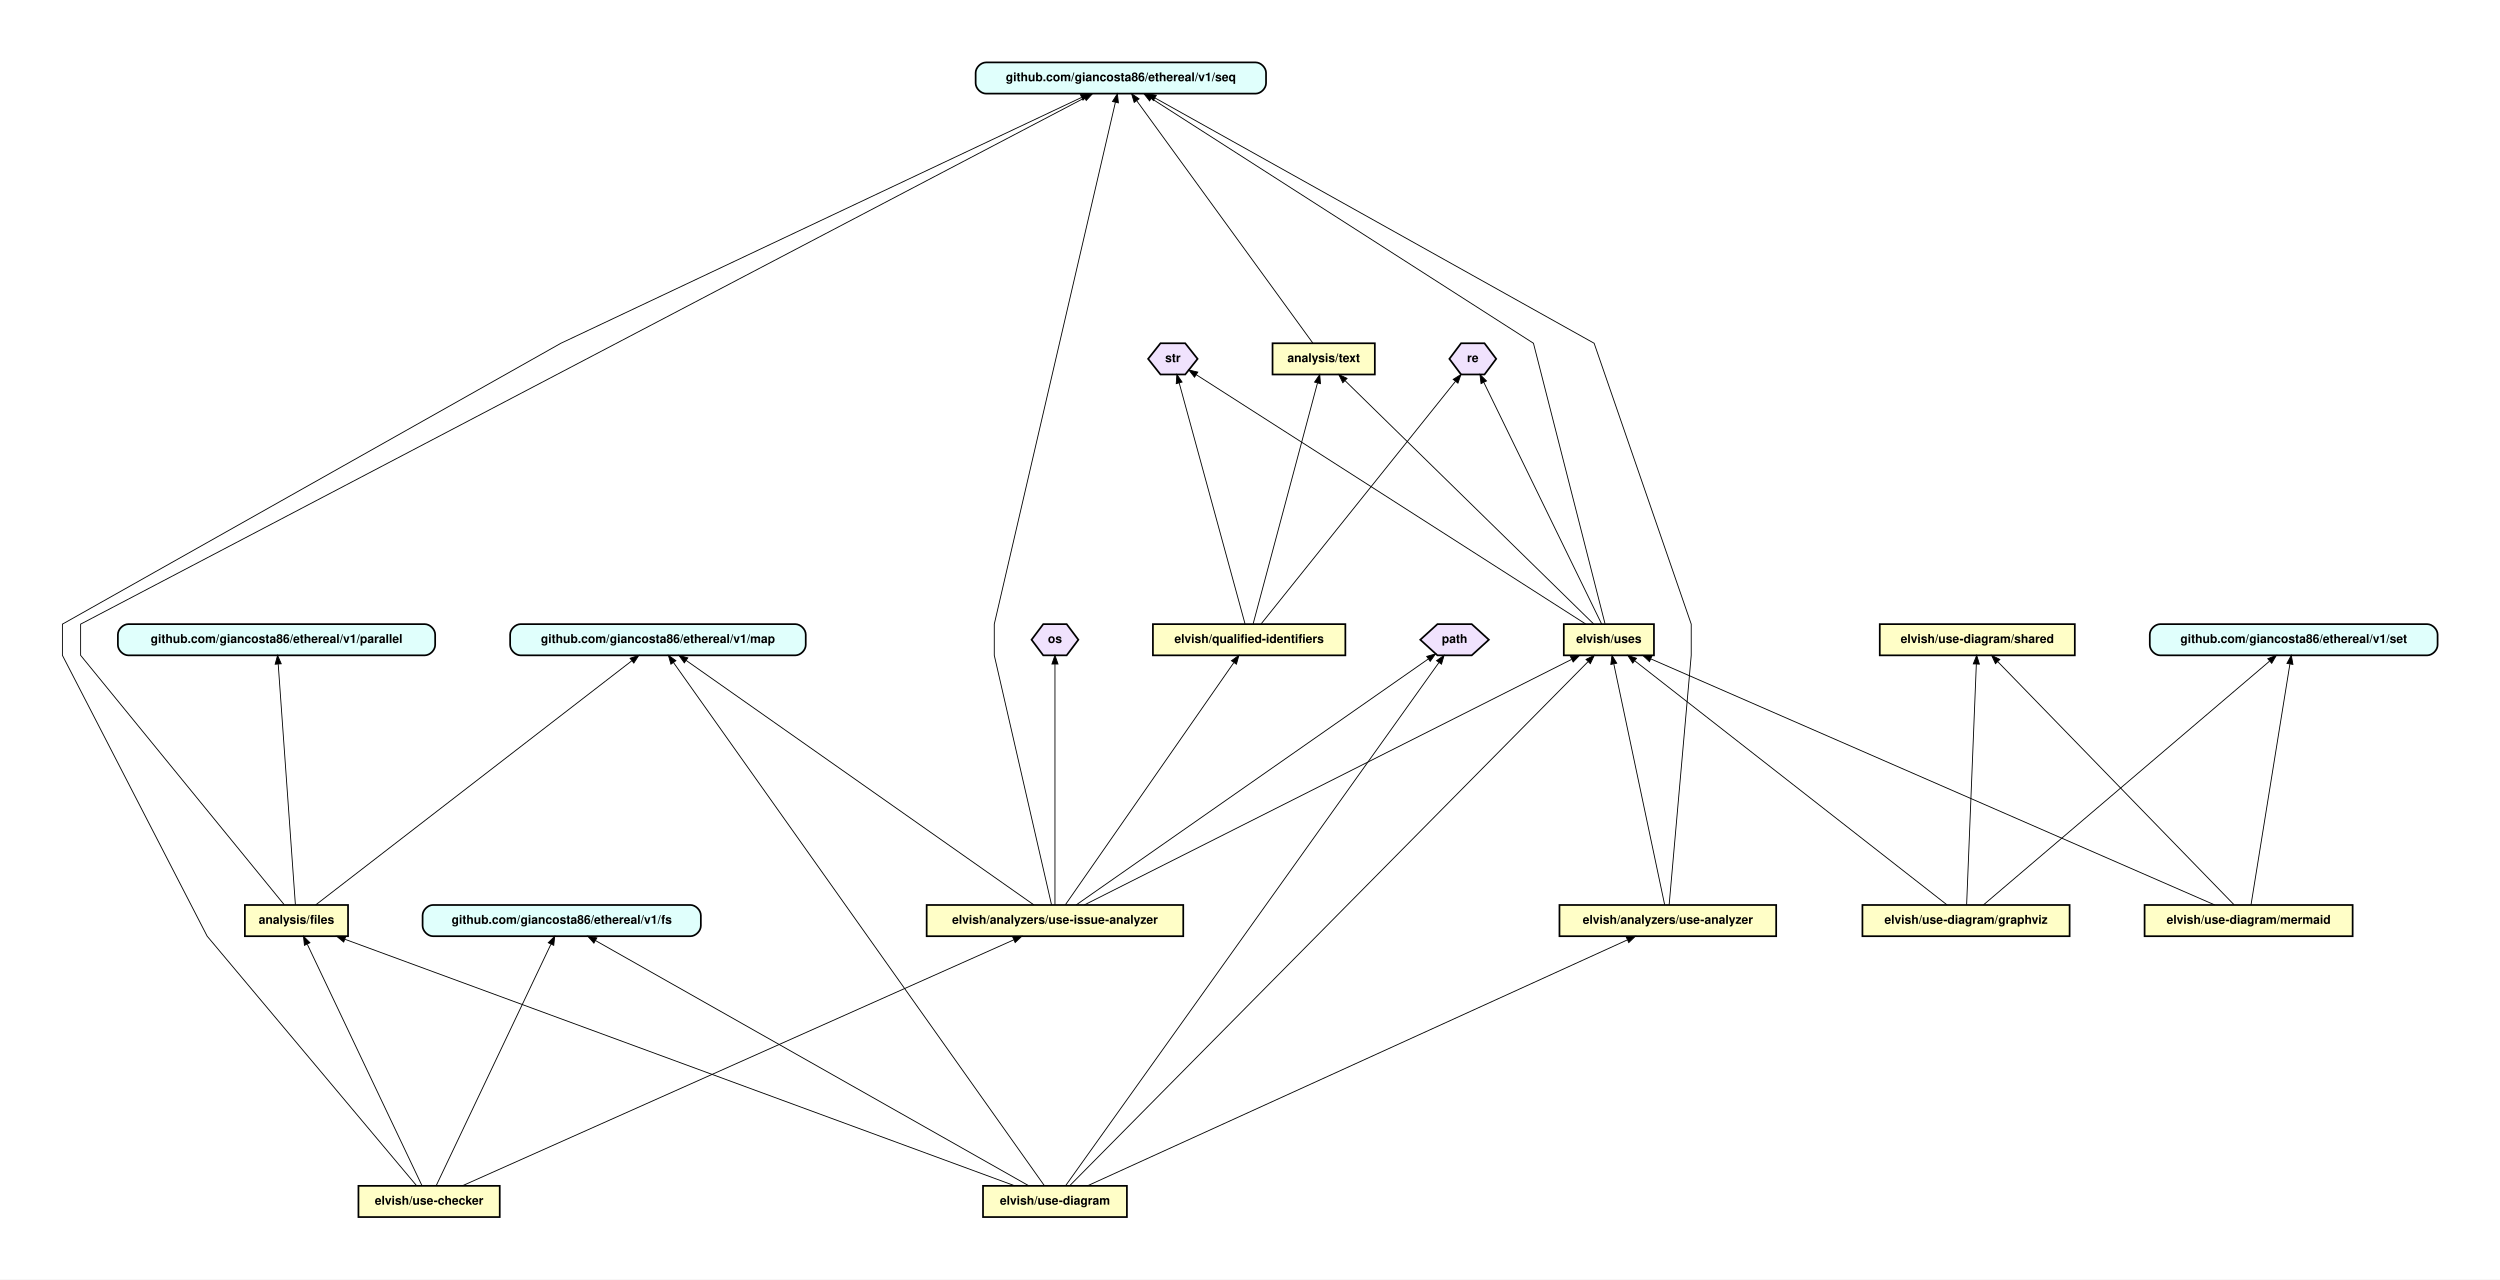
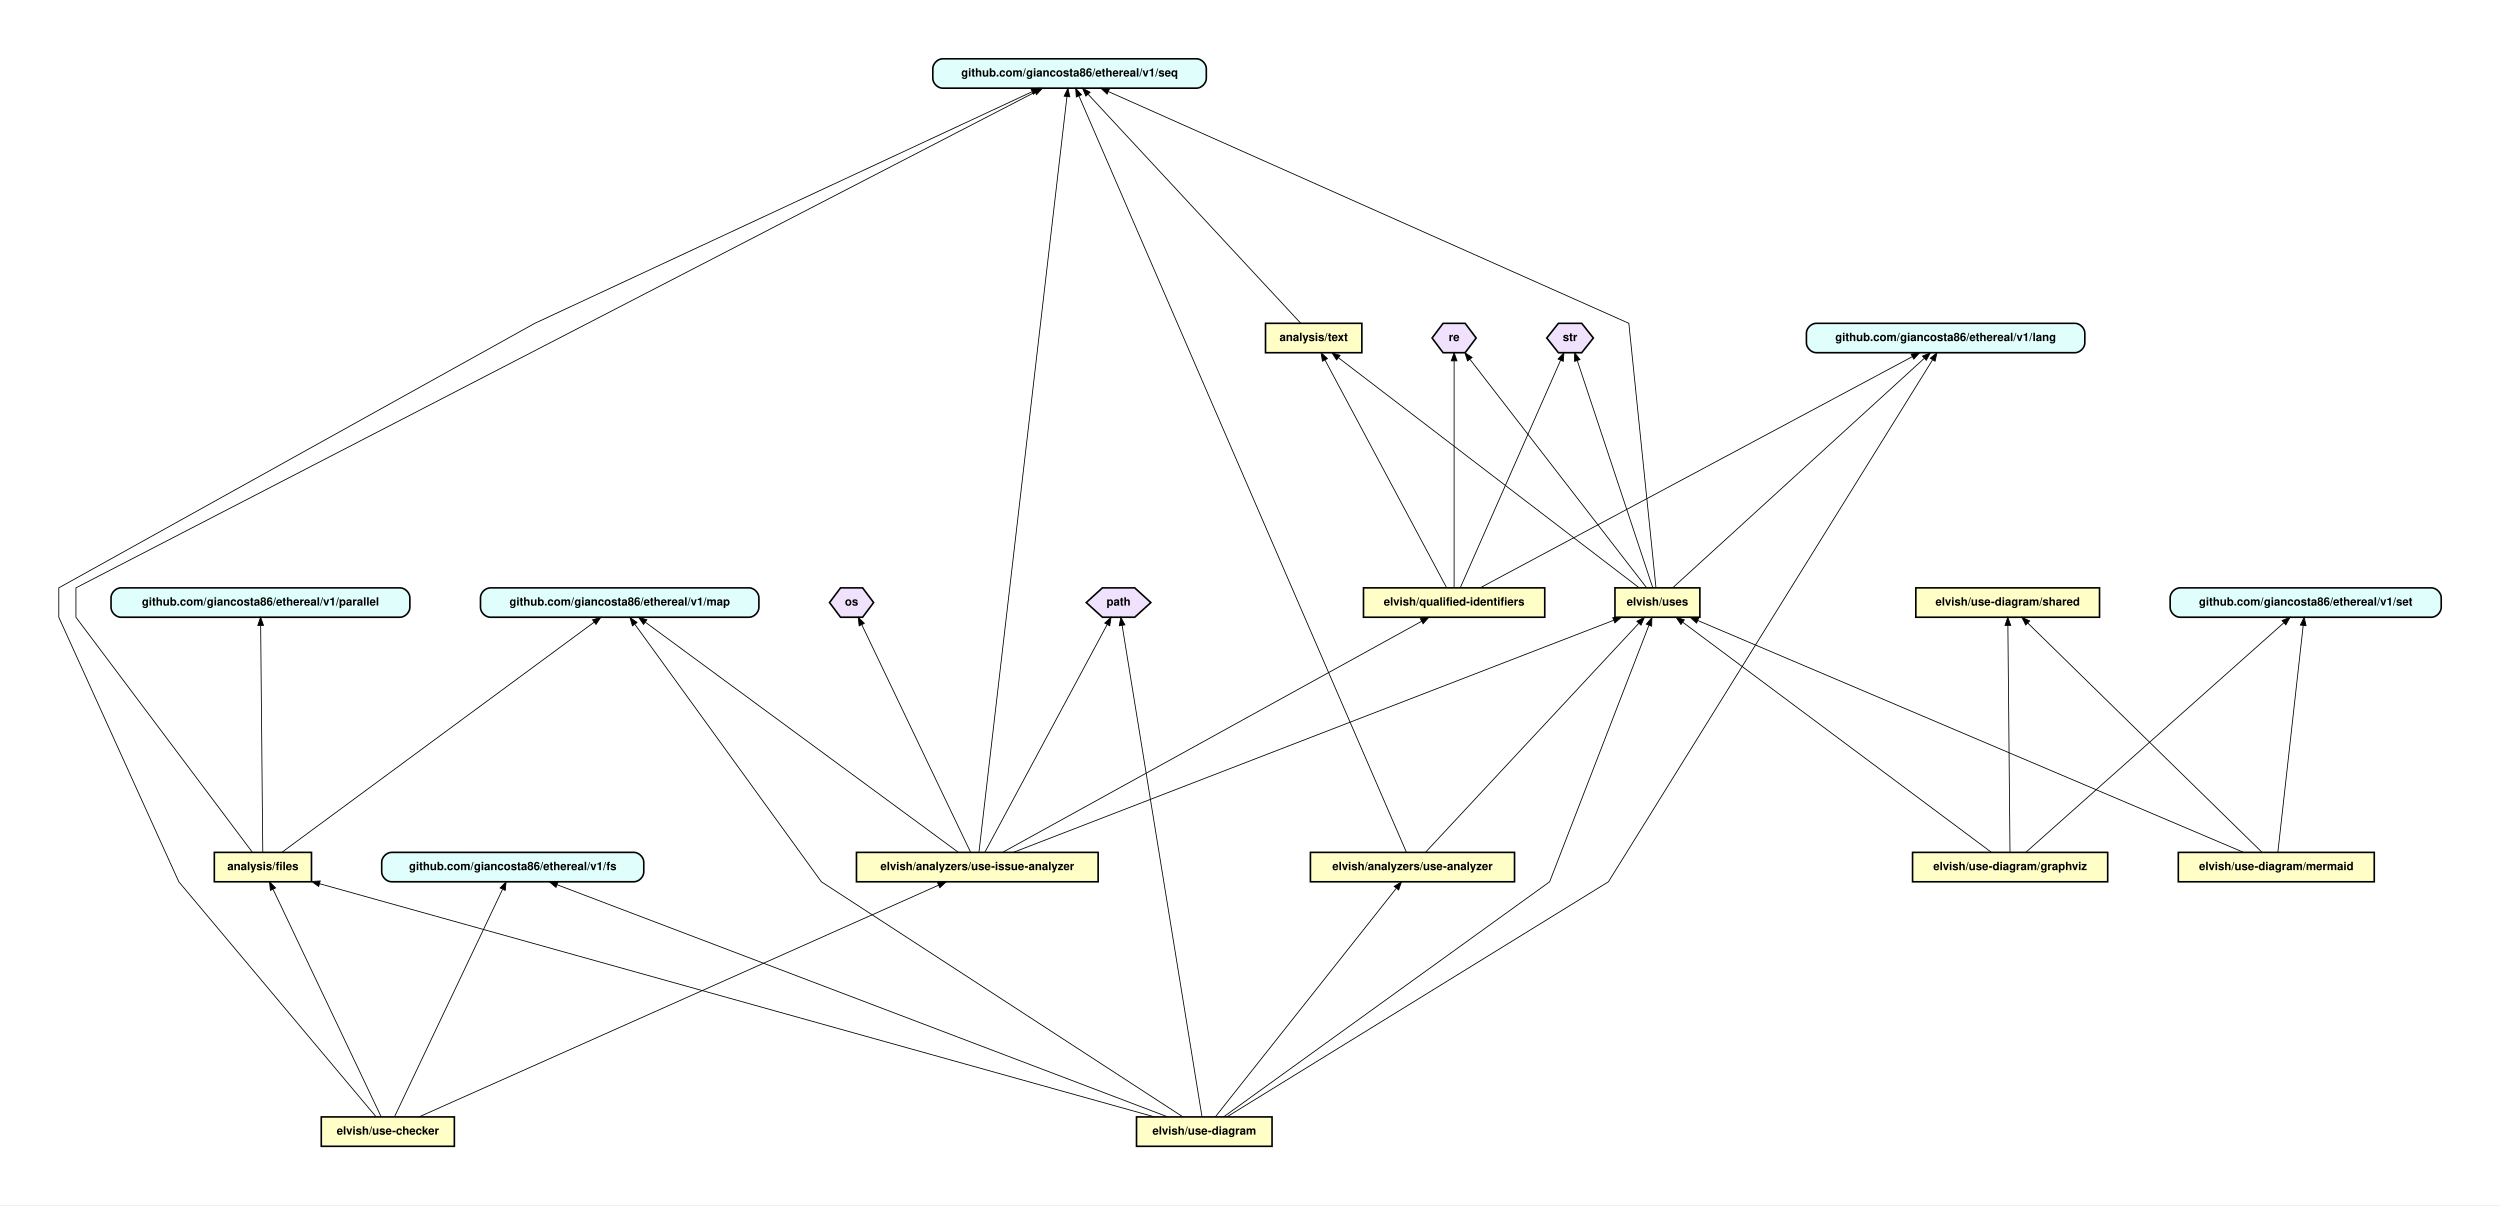
- <svg xmlns="http://www.w3.org/2000/svg" width="2884pt" height="1476pt" viewBox="0.00 0.00 2884.00 1476.00">
+ <svg xmlns="http://www.w3.org/2000/svg" width="3062pt" height="1476pt" viewBox="0.00 0.00 3062.00 1476.00">
  <g id="graph0" class="graph" transform="scale(1 1) rotate(0) translate(72 1404)">
-     <polygon fill="white" stroke="transparent" points="-72,72 -72,-1404 2812,-1404 2812,72 -72,72" />
+     <polygon fill="white" stroke="transparent" points="-72,72 -72,-1404 2990,-1404 2990,72 -72,72" />
    <g id="node1" class="node">
+       <path fill="#e0fffc" stroke="black" stroke-width="2" d="M845.5,-684C845.5,-684 528.5,-684 528.5,-684 522.5,-684 516.5,-678 516.5,-672 516.5,-672 516.5,-660 516.5,-660 516.5,-654 522.5,-648 528.5,-648 528.5,-648 845.5,-648 845.5,-648 851.5,-648 857.5,-654 857.5,-660 857.5,-660 857.5,-672 857.5,-672 857.5,-678 851.5,-684 845.5,-684" />
+       <text text-anchor="middle" x="687" y="-662.3" font-family="Helvetica,sans-Serif" font-weight="bold" font-size="14.00">github.com/giancosta86/ethereal/v1/map</text>
+     </g>
+     <g id="node2" class="node">
+       <path fill="#e0fffc" stroke="black" stroke-width="2" d="M1393.5,-1332C1393.5,-1332 1082.5,-1332 1082.5,-1332 1076.5,-1332 1070.5,-1326 1070.5,-1320 1070.5,-1320 1070.5,-1308 1070.5,-1308 1070.5,-1302 1076.5,-1296 1082.5,-1296 1082.5,-1296 1393.5,-1296 1393.5,-1296 1399.5,-1296 1405.5,-1302 1405.5,-1308 1405.5,-1308 1405.5,-1320 1405.5,-1320 1405.5,-1326 1399.5,-1332 1393.5,-1332" />
+       <text text-anchor="middle" x="1238" y="-1310.3" font-family="Helvetica,sans-Serif" font-weight="bold" font-size="14.00">github.com/giancosta86/ethereal/v1/seq</text>
+     </g>
+     <g id="node3" class="node">
+       <path fill="#e0fffc" stroke="black" stroke-width="2" d="M2906,-684C2906,-684 2598,-684 2598,-684 2592,-684 2586,-678 2586,-672 2586,-672 2586,-660 2586,-660 2586,-654 2592,-648 2598,-648 2598,-648 2906,-648 2906,-648 2912,-648 2918,-654 2918,-660 2918,-660 2918,-672 2918,-672 2918,-678 2912,-684 2906,-684" />
+       <text text-anchor="middle" x="2752" y="-662.3" font-family="Helvetica,sans-Serif" font-weight="bold" font-size="14.00">github.com/giancosta86/ethereal/v1/set</text>
+     </g>
+     <g id="node4" class="node">
+       <path fill="#e0fffc" stroke="black" stroke-width="2" d="M2469.5,-1008C2469.5,-1008 2152.5,-1008 2152.5,-1008 2146.5,-1008 2140.5,-1002 2140.5,-996 2140.5,-996 2140.5,-984 2140.5,-984 2140.5,-978 2146.5,-972 2152.5,-972 2152.5,-972 2469.5,-972 2469.5,-972 2475.5,-972 2481.5,-978 2481.5,-984 2481.5,-984 2481.5,-996 2481.5,-996 2481.5,-1002 2475.5,-1008 2469.5,-1008" />
+       <text text-anchor="middle" x="2311" y="-986.3" font-family="Helvetica,sans-Serif" font-weight="bold" font-size="14.00">github.com/giancosta86/ethereal/v1/lang</text>
+     </g>
+     <g id="node5" class="node">
      <path fill="#e0fffc" stroke="black" stroke-width="2" d="M418,-684C418,-684 76,-684 76,-684 70,-684 64,-678 64,-672 64,-672 64,-660 64,-660 64,-654 70,-648 76,-648 76,-648 418,-648 418,-648 424,-648 430,-654 430,-660 430,-660 430,-672 430,-672 430,-678 424,-684 418,-684" />
      <text text-anchor="middle" x="247" y="-662.3" font-family="Helvetica,sans-Serif" font-weight="bold" font-size="14.00">github.com/giancosta86/ethereal/v1/parallel</text>
    </g>
-     <g id="node2" class="node">
-       <path fill="#e0fffc" stroke="black" stroke-width="2" d="M724.5,-360C724.5,-360 427.5,-360 427.5,-360 421.5,-360 415.5,-354 415.5,-348 415.5,-348 415.5,-336 415.5,-336 415.5,-330 421.5,-324 427.5,-324 427.5,-324 724.5,-324 724.5,-324 730.5,-324 736.5,-330 736.5,-336 736.5,-336 736.5,-348 736.5,-348 736.5,-354 730.5,-360 724.5,-360" />
-       <text text-anchor="middle" x="576" y="-338.3" font-family="Helvetica,sans-Serif" font-weight="bold" font-size="14.00">github.com/giancosta86/ethereal/v1/fs</text>
-     </g>
-     <g id="node3" class="node">
-       <polygon fill="#f0e2fd" stroke="black" stroke-width="2" points="1654,-990 1640.5,-1008 1613.5,-1008 1600,-990 1613.5,-972 1640.5,-972 1654,-990" />
-       <text text-anchor="middle" x="1627" y="-986.3" font-family="Helvetica,sans-Serif" font-weight="bold" font-size="14.00">re</text>
-     </g>
-     <g id="node4" class="node">
-       <polygon fill="#f0e2fd" stroke="black" stroke-width="2" points="1172,-666 1158.5,-684 1131.5,-684 1118,-666 1131.5,-648 1158.5,-648 1172,-666" />
-       <text text-anchor="middle" x="1145" y="-662.3" font-family="Helvetica,sans-Serif" font-weight="bold" font-size="14.00">os</text>
-     </g>
-     <g id="node5" class="node">
-       <polygon fill="#f0e2fd" stroke="black" stroke-width="2" points="1645.55,-666 1625.78,-684 1586.22,-684 1566.45,-666 1586.22,-648 1625.78,-648 1645.55,-666" />
-       <text text-anchor="middle" x="1606" y="-662.3" font-family="Helvetica,sans-Serif" font-weight="bold" font-size="14.00">path</text>
-     </g>
    <g id="node6" class="node">
-       <polygon fill="#f0e2fd" stroke="black" stroke-width="2" points="1309.54,-990 1295.27,-1008 1266.73,-1008 1252.46,-990 1266.73,-972 1295.27,-972 1309.54,-990" />
-       <text text-anchor="middle" x="1281" y="-986.3" font-family="Helvetica,sans-Serif" font-weight="bold" font-size="14.00">str</text>
+       <path fill="#e0fffc" stroke="black" stroke-width="2" d="M704.5,-360C704.5,-360 407.5,-360 407.5,-360 401.5,-360 395.5,-354 395.5,-348 395.5,-348 395.5,-336 395.5,-336 395.5,-330 401.5,-324 407.5,-324 407.5,-324 704.5,-324 704.5,-324 710.5,-324 716.5,-330 716.5,-336 716.5,-336 716.5,-348 716.5,-348 716.5,-354 710.5,-360 704.5,-360" />
+       <text text-anchor="middle" x="556" y="-338.3" font-family="Helvetica,sans-Serif" font-weight="bold" font-size="14.00">github.com/giancosta86/ethereal/v1/fs</text>
    </g>
    <g id="node7" class="node">
-       <path fill="#e0fffc" stroke="black" stroke-width="2" d="M845.5,-684C845.5,-684 528.5,-684 528.5,-684 522.5,-684 516.5,-678 516.5,-672 516.5,-672 516.5,-660 516.5,-660 516.5,-654 522.5,-648 528.5,-648 528.5,-648 845.5,-648 845.5,-648 851.5,-648 857.5,-654 857.5,-660 857.5,-660 857.5,-672 857.5,-672 857.5,-678 851.5,-684 845.5,-684" />
-       <text text-anchor="middle" x="687" y="-662.3" font-family="Helvetica,sans-Serif" font-weight="bold" font-size="14.00">github.com/giancosta86/ethereal/v1/map</text>
+       <polygon fill="#f0e2fd" stroke="black" stroke-width="2" points="1736,-990 1722.5,-1008 1695.5,-1008 1682,-990 1695.5,-972 1722.5,-972 1736,-990" />
+       <text text-anchor="middle" x="1709" y="-986.3" font-family="Helvetica,sans-Serif" font-weight="bold" font-size="14.00">re</text>
    </g>
    <g id="node8" class="node">
-       <path fill="#e0fffc" stroke="black" stroke-width="2" d="M1376.5,-1332C1376.5,-1332 1065.5,-1332 1065.5,-1332 1059.5,-1332 1053.5,-1326 1053.5,-1320 1053.5,-1320 1053.5,-1308 1053.5,-1308 1053.5,-1302 1059.5,-1296 1065.5,-1296 1065.5,-1296 1376.5,-1296 1376.5,-1296 1382.5,-1296 1388.5,-1302 1388.5,-1308 1388.5,-1308 1388.5,-1320 1388.5,-1320 1388.5,-1326 1382.5,-1332 1376.5,-1332" />
-       <text text-anchor="middle" x="1221" y="-1310.3" font-family="Helvetica,sans-Serif" font-weight="bold" font-size="14.00">github.com/giancosta86/ethereal/v1/seq</text>
+       <polygon fill="#f0e2fd" stroke="black" stroke-width="2" points="998,-666 984.5,-684 957.5,-684 944,-666 957.5,-648 984.5,-648 998,-666" />
+       <text text-anchor="middle" x="971" y="-662.3" font-family="Helvetica,sans-Serif" font-weight="bold" font-size="14.00">os</text>
    </g>
    <g id="node9" class="node">
-       <path fill="#e0fffc" stroke="black" stroke-width="2" d="M2728,-684C2728,-684 2420,-684 2420,-684 2414,-684 2408,-678 2408,-672 2408,-672 2408,-660 2408,-660 2408,-654 2414,-648 2420,-648 2420,-648 2728,-648 2728,-648 2734,-648 2740,-654 2740,-660 2740,-660 2740,-672 2740,-672 2740,-678 2734,-684 2728,-684" />
-       <text text-anchor="middle" x="2574" y="-662.3" font-family="Helvetica,sans-Serif" font-weight="bold" font-size="14.00">github.com/giancosta86/ethereal/v1/set</text>
+       <polygon fill="#f0e2fd" stroke="black" stroke-width="2" points="1337.55,-666 1317.78,-684 1278.22,-684 1258.45,-666 1278.22,-648 1317.78,-648 1337.55,-666" />
+       <text text-anchor="middle" x="1298" y="-662.3" font-family="Helvetica,sans-Serif" font-weight="bold" font-size="14.00">path</text>
    </g>
    <g id="node10" class="node">
-       <polygon fill="#fffec7" stroke="black" stroke-width="2" points="329.5,-360 210.5,-360 210.5,-324 329.5,-324 329.5,-360" />
-       <text text-anchor="middle" x="270" y="-338.3" font-family="Helvetica,sans-Serif" font-weight="bold" font-size="14.00">analysis/files</text>
+       <polygon fill="#f0e2fd" stroke="black" stroke-width="2" points="1879.54,-990 1865.27,-1008 1836.73,-1008 1822.46,-990 1836.73,-972 1865.27,-972 1879.54,-990" />
+       <text text-anchor="middle" x="1851" y="-986.3" font-family="Helvetica,sans-Serif" font-weight="bold" font-size="14.00">str</text>
+     </g>
+     <g id="node11" class="node">
+       <polygon fill="#fffec7" stroke="black" stroke-width="2" points="2836,-360 2596,-360 2596,-324 2836,-324 2836,-360" />
+       <text text-anchor="middle" x="2716" y="-338.3" font-family="Helvetica,sans-Serif" font-weight="bold" font-size="14.00">elvish/use-diagram/mermaid</text>
+     </g>
+     <g id="edge26" class="edge">
+       <path fill="none" stroke="black" d="M2717.94,-360.31C2723.86,-413.29 2741.77,-573.5 2748.96,-637.83" />
+       <polygon fill="black" stroke="black" points="2745.51,-638.44 2750.1,-647.99 2752.47,-637.67 2745.51,-638.44" />
+     </g>
+     <g id="node12" class="node">
+       <polygon fill="#fffec7" stroke="black" stroke-width="2" points="2010,-684 1906,-684 1906,-648 2010,-648 2010,-684" />
+       <text text-anchor="middle" x="1958" y="-662.3" font-family="Helvetica,sans-Serif" font-weight="bold" font-size="14.00">elvish/uses</text>
+     </g>
+     <g id="edge1" class="edge">
+       <path fill="none" stroke="black" d="M2675.78,-360.08C2547.43,-414.61 2147.79,-584.38 2007.38,-644.02" />
+       <polygon fill="black" stroke="black" points="2005.96,-640.83 1998.12,-647.96 2008.69,-647.27 2005.96,-640.83" />
+     </g>
+     <g id="node14" class="node">
+       <polygon fill="#fffec7" stroke="black" stroke-width="2" points="2499.5,-684 2274.5,-684 2274.5,-648 2499.5,-648 2499.5,-684" />
+       <text text-anchor="middle" x="2387" y="-662.3" font-family="Helvetica,sans-Serif" font-weight="bold" font-size="14.00">elvish/use-diagram/shared</text>
+     </g>
+     <g id="edge24" class="edge">
+       <path fill="none" stroke="black" d="M2698.31,-360.31C2643.29,-414.16 2475.05,-578.82 2411.58,-640.94" />
+       <polygon fill="black" stroke="black" points="2409.08,-638.5 2404.38,-647.99 2413.97,-643.5 2409.08,-638.5" />
+     </g>
+     <g id="edge27" class="edge">
+       <path fill="none" stroke="black" d="M1956.22,-684.38C1949.08,-753.87 1923,-1008 1923,-1008 1923,-1008 1440.95,-1222.64 1285.62,-1291.8" />
+       <polygon fill="black" stroke="black" points="1284.01,-1288.68 1276.3,-1295.95 1286.86,-1295.08 1284.01,-1288.68" />
+     </g>
+     <g id="edge17" class="edge">
+       <path fill="none" stroke="black" d="M1976.98,-684.31C2036.01,-738.16 2216.52,-902.82 2284.62,-964.94" />
+       <polygon fill="black" stroke="black" points="2282.61,-967.84 2292.36,-971.99 2287.33,-962.67 2282.61,-967.84" />
    </g>
    <g id="edge2" class="edge">
-       <path fill="none" stroke="black" d="M268.76,-360.31C264.98,-413.29 253.54,-573.5 248.94,-637.83" />
-       <polygon fill="black" stroke="black" points="245.44,-637.77 248.21,-647.99 252.42,-638.27 245.44,-637.77" />
-     </g>
-     <g id="edge1" class="edge">
-       <path fill="none" stroke="black" d="M292.13,-360.08C361.82,-413.9 576.9,-579.99 656.75,-641.64" />
-       <polygon fill="black" stroke="black" points="654.87,-644.61 664.93,-647.96 659.15,-639.07 654.87,-644.61" />
+       <path fill="none" stroke="black" d="M1944.61,-684.31C1903.22,-737.84 1777.19,-900.82 1728.49,-963.79" />
+       <polygon fill="black" stroke="black" points="1725.5,-961.94 1722.15,-971.99 1731.04,-966.22 1725.5,-961.94" />
+     </g>
+     <g id="edge8" class="edge">
+       <path fill="none" stroke="black" d="M1952.25,-684.31C1934.61,-737.4 1881.19,-898.16 1859.9,-962.23" />
+       <polygon fill="black" stroke="black" points="1856.48,-961.4 1856.65,-971.99 1863.13,-963.61 1856.48,-961.4" />
+     </g>
+     <g id="node15" class="node">
+       <polygon fill="#fffec7" stroke="black" stroke-width="2" points="1596,-1008 1478,-1008 1478,-972 1596,-972 1596,-1008" />
+       <text text-anchor="middle" x="1537" y="-986.3" font-family="Helvetica,sans-Serif" font-weight="bold" font-size="14.00">analysis/text</text>
+     </g>
+     <g id="edge4" class="edge">
+       <path fill="none" stroke="black" d="M1935.66,-684.08C1865.3,-737.9 1648.15,-903.99 1567.54,-965.64" />
+       <polygon fill="black" stroke="black" points="1565.1,-963.1 1559.28,-971.96 1569.35,-968.66 1565.1,-963.1" />
+     </g>
+     <g id="node13" class="node">
+       <polygon fill="#fffec7" stroke="black" stroke-width="2" points="2509.5,-360 2270.5,-360 2270.5,-324 2509.5,-324 2509.5,-360" />
+       <text text-anchor="middle" x="2390" y="-338.3" font-family="Helvetica,sans-Serif" font-weight="bold" font-size="14.00">elvish/use-diagram/graphviz</text>
+     </g>
+     <g id="edge6" class="edge">
+       <path fill="none" stroke="black" d="M2409.21,-360.08C2469.59,-413.79 2655.67,-579.31 2725.32,-641.27" />
+       <polygon fill="black" stroke="black" points="2723.04,-643.93 2732.84,-647.96 2727.69,-638.7 2723.04,-643.93" />
+     </g>
+     <g id="edge16" class="edge">
+       <path fill="none" stroke="black" d="M2367.08,-360.08C2294.8,-413.96 2071.61,-580.32 1989.09,-641.83" />
+       <polygon fill="black" stroke="black" points="1986.79,-639.17 1980.87,-647.96 1990.98,-644.79 1986.79,-639.17" />
    </g>
    <g id="edge3" class="edge">
-       <path fill="none" stroke="black" d="M255.9,-360.27C203.22,-424.79 21,-648 21,-648 21,-648 21,-684 21,-684 21,-684 967.6,-1180.18 1179.33,-1291.16" />
-       <polygon fill="black" stroke="black" points="1177.8,-1294.31 1188.28,-1295.85 1181.05,-1288.11 1177.8,-1294.31" />
-     </g>
-     <g id="node11" class="node">
-       <polygon fill="#fffec7" stroke="black" stroke-width="2" points="504.5,-36 341.5,-36 341.5,0 504.5,0 504.5,-36" />
-       <text text-anchor="middle" x="423" y="-14.3" font-family="Helvetica,sans-Serif" font-weight="bold" font-size="14.00">elvish/use-checker</text>
-     </g>
-     <g id="edge4" class="edge">
-       <path fill="none" stroke="black" d="M431.23,-36.31C456.5,-89.51 533.15,-250.82 563.47,-314.62" />
-       <polygon fill="black" stroke="black" points="560.47,-316.46 567.92,-323.99 566.79,-313.46 560.47,-316.46" />
+       <path fill="none" stroke="black" d="M2389.84,-360.31C2389.35,-413.29 2387.85,-573.5 2387.25,-637.83" />
+       <polygon fill="black" stroke="black" points="2383.75,-637.96 2387.16,-647.99 2390.75,-638.03 2383.75,-637.96" />
+     </g>
+     <g id="edge20" class="edge">
+       <path fill="none" stroke="black" d="M1520.92,-1008.31C1471.02,-1062.05 1318.64,-1226.15 1260.69,-1288.56" />
+       <polygon fill="black" stroke="black" points="1258.03,-1286.28 1253.79,-1295.99 1263.16,-1291.05 1258.03,-1286.28" />
+     </g>
+     <g id="node16" class="node">
+       <polygon fill="#fffec7" stroke="black" stroke-width="2" points="1273,-360 977,-360 977,-324 1273,-324 1273,-360" />
+       <text text-anchor="middle" x="1125" y="-338.3" font-family="Helvetica,sans-Serif" font-weight="bold" font-size="14.00">elvish/analyzers/use-issue-analyzer</text>
+     </g>
+     <g id="edge13" class="edge">
+       <path fill="none" stroke="black" d="M1101.76,-360.08C1028.41,-414.01 801.73,-580.66 718.26,-642.02" />
+       <polygon fill="black" stroke="black" points="716.17,-639.21 710.18,-647.96 720.31,-644.85 716.17,-639.21" />
+     </g>
+     <g id="edge22" class="edge">
+       <path fill="none" stroke="black" d="M1127.01,-360.25C1140.52,-476.18 1218.04,-1141.68 1234.8,-1285.57" />
+       <polygon fill="black" stroke="black" points="1231.36,-1286.21 1235.99,-1295.74 1238.31,-1285.4 1231.36,-1286.21" />
+     </g>
+     <g id="edge14" class="edge">
+       <path fill="none" stroke="black" d="M1116.72,-360.31C1091.28,-413.51 1014.13,-574.82 983.62,-638.62" />
+       <polygon fill="black" stroke="black" points="980.29,-637.46 979.13,-647.99 986.61,-640.48 980.29,-637.46" />
+     </g>
+     <g id="edge21" class="edge">
+       <path fill="none" stroke="black" d="M1134.3,-360.31C1162.94,-413.62 1249.91,-575.49 1284.04,-639.01" />
+       <polygon fill="black" stroke="black" points="1281.05,-640.84 1288.86,-647.99 1287.21,-637.53 1281.05,-640.84" />
    </g>
    <g id="edge5" class="edge">
-       <path fill="none" stroke="black" d="M408.5,-36.27C354.35,-100.79 167,-324 167,-324 167,-324 0,-648 0,-648 0,-648 0,-684 0,-684 0,-684 575,-1008 575,-1008 575,-1008 1028.7,-1222.21 1175.66,-1291.59" />
-       <polygon fill="black" stroke="black" points="1174.35,-1294.84 1184.88,-1295.95 1177.34,-1288.51 1174.35,-1294.84" />
-     </g>
-     <g id="edge6" class="edge">
-       <path fill="none" stroke="black" d="M414.77,-36.31C389.5,-89.51 312.85,-250.82 282.53,-314.62" />
-       <polygon fill="black" stroke="black" points="279.21,-313.46 278.08,-323.99 285.53,-316.46 279.21,-313.46" />
-     </g>
-     <g id="node12" class="node">
-       <polygon fill="#fffec7" stroke="black" stroke-width="2" points="1293,-360 997,-360 997,-324 1293,-324 1293,-360" />
-       <text text-anchor="middle" x="1145" y="-338.3" font-family="Helvetica,sans-Serif" font-weight="bold" font-size="14.00">elvish/analyzers/use-issue-analyzer</text>
+       <path fill="none" stroke="black" d="M1169.2,-360.08C1310.39,-414.66 1750.31,-584.72 1904.19,-644.2" />
+       <polygon fill="black" stroke="black" points="1903.32,-647.62 1913.91,-647.96 1905.84,-641.09 1903.32,-647.62" />
+     </g>
+     <g id="node20" class="node">
+       <polygon fill="#fffec7" stroke="black" stroke-width="2" points="1820,-684 1598,-684 1598,-648 1820,-648 1820,-684" />
+       <text text-anchor="middle" x="1709" y="-662.3" font-family="Helvetica,sans-Serif" font-weight="bold" font-size="14.00">elvish/qualified-identifiers</text>
+     </g>
+     <g id="edge31" class="edge">
+       <path fill="none" stroke="black" d="M1155.99,-360.08C1254.38,-414.34 1559.7,-582.68 1669.32,-643.12" />
+       <polygon fill="black" stroke="black" points="1667.64,-646.19 1678.09,-647.96 1671.02,-640.06 1667.64,-646.19" />
+     </g>
+     <g id="node17" class="node">
+       <polygon fill="#fffec7" stroke="black" stroke-width="2" points="309.5,-360 190.5,-360 190.5,-324 309.5,-324 309.5,-360" />
+       <text text-anchor="middle" x="250" y="-338.3" font-family="Helvetica,sans-Serif" font-weight="bold" font-size="14.00">analysis/files</text>
+     </g>
+     <g id="edge29" class="edge">
+       <path fill="none" stroke="black" d="M273.19,-360.08C346.37,-414.01 572.54,-580.66 655.81,-642.02" />
+       <polygon fill="black" stroke="black" points="653.74,-644.84 663.87,-647.96 657.9,-639.21 653.74,-644.84" />
    </g>
    <g id="edge7" class="edge">
-       <path fill="none" stroke="black" d="M461.31,-36.08C583.44,-90.56 963.46,-260.04 1097.56,-319.84" />
-       <polygon fill="black" stroke="black" points="1096.23,-323.08 1106.78,-323.96 1099.08,-316.69 1096.23,-323.08" />
-     </g>
-     <g id="edge21" class="edge">
-       <path fill="none" stroke="black" d="M1145,-360.31C1145,-413.29 1145,-573.5 1145,-637.83" />
-       <polygon fill="black" stroke="black" points="1141.5,-637.99 1145,-647.99 1148.5,-637.99 1141.5,-637.99" />
-     </g>
-     <g id="edge22" class="edge">
-       <path fill="none" stroke="black" d="M1169.46,-360.08C1247.47,-414.58 1490.27,-584.17 1575.81,-643.91" />
-       <polygon fill="black" stroke="black" points="1573.85,-646.81 1584.05,-649.67 1577.86,-641.07 1573.85,-646.81" />
+       <path fill="none" stroke="black" d="M237.03,-360.27C188.59,-424.79 21,-648 21,-648 21,-648 21,-684 21,-684 21,-684 981.01,-1180.18 1195.74,-1291.16" />
+       <polygon fill="black" stroke="black" points="1194.33,-1294.37 1204.82,-1295.85 1197.54,-1288.15 1194.33,-1294.37" />
+     </g>
+     <g id="edge11" class="edge">
+       <path fill="none" stroke="black" d="M249.84,-360.31C249.35,-413.29 247.85,-573.5 247.25,-637.83" />
+       <polygon fill="black" stroke="black" points="243.75,-637.96 247.16,-647.99 250.75,-638.03 243.75,-637.96" />
+     </g>
+     <g id="node18" class="node">
+       <polygon fill="#fffec7" stroke="black" stroke-width="2" points="1486,-36 1320,-36 1320,0 1486,0 1486,-36" />
+       <text text-anchor="middle" x="1403" y="-14.3" font-family="Helvetica,sans-Serif" font-weight="bold" font-size="14.00">elvish/use-diagram</text>
+     </g>
+     <g id="edge34" class="edge">
+       <path fill="none" stroke="black" d="M1376.78,-36.05C1278.01,-100.28 934,-324 934,-324 934,-324 763.33,-559.62 705.73,-639.14" />
+       <polygon fill="black" stroke="black" points="702.62,-637.47 699.59,-647.62 708.29,-641.58 702.62,-637.47" />
+     </g>
+     <g id="edge37" class="edge">
+       <path fill="none" stroke="black" d="M1430.67,-36.05C1534.92,-100.28 1898,-324 1898,-324 1898,-324 2218.8,-840.54 2294.93,-963.13" />
+       <polygon fill="black" stroke="black" points="2292.13,-965.24 2300.38,-971.89 2298.07,-961.55 2292.13,-965.24" />
+     </g>
+     <g id="edge25" class="edge">
+       <path fill="none" stroke="black" d="M1358.06,-36.08C1214.35,-90.72 766.29,-261.05 610.24,-320.38" />
+       <polygon fill="black" stroke="black" points="608.94,-317.13 600.83,-323.96 611.42,-323.67 608.94,-317.13" />
+     </g>
+     <g id="edge9" class="edge">
+       <path fill="none" stroke="black" d="M1400.19,-36.28C1385.78,-124.93 1320.14,-528.77 1302.42,-637.8" />
+       <polygon fill="black" stroke="black" points="1298.92,-637.54 1300.77,-647.97 1305.83,-638.66 1298.92,-637.54" />
+     </g>
+     <g id="edge19" class="edge">
+       <path fill="none" stroke="black" d="M1426.65,-36.05C1515.73,-100.28 1826,-324 1826,-324 1826,-324 1916.47,-557.71 1947.61,-638.17" />
+       <polygon fill="black" stroke="black" points="1944.4,-639.56 1951.27,-647.62 1950.93,-637.03 1944.4,-639.56" />
+     </g>
+     <g id="edge35" class="edge">
+       <path fill="none" stroke="black" d="M1341.82,-36.08C1144.86,-91.09 527.92,-263.39 319.55,-321.58" />
+       <polygon fill="black" stroke="black" points="318.33,-318.28 309.64,-324.34 320.21,-325.03 318.33,-318.28" />
+     </g>
+     <g id="node21" class="node">
+       <polygon fill="#fffec7" stroke="black" stroke-width="2" points="1783,-360 1533,-360 1533,-324 1783,-324 1783,-360" />
+       <text text-anchor="middle" x="1658" y="-338.3" font-family="Helvetica,sans-Serif" font-weight="bold" font-size="14.00">elvish/analyzers/use-analyzer</text>
+     </g>
+     <g id="edge33" class="edge">
+       <path fill="none" stroke="black" d="M1416.71,-36.31C1459.1,-89.84 1588.17,-252.82 1638.04,-315.79" />
+       <polygon fill="black" stroke="black" points="1635.58,-318.33 1644.53,-323.99 1641.07,-313.98 1635.58,-318.33" />
+     </g>
+     <g id="node19" class="node">
+       <polygon fill="#fffec7" stroke="black" stroke-width="2" points="484.5,-36 321.5,-36 321.5,0 484.5,0 484.5,-36" />
+       <text text-anchor="middle" x="403" y="-14.3" font-family="Helvetica,sans-Serif" font-weight="bold" font-size="14.00">elvish/use-checker</text>
+     </g>
+     <g id="edge10" class="edge">
+       <path fill="none" stroke="black" d="M388.5,-36.27C334.35,-100.79 147,-324 147,-324 147,-324 0,-648 0,-648 0,-648 0,-684 0,-684 0,-684 583,-1008 583,-1008 583,-1008 1043.02,-1222.21 1192.02,-1291.59" />
+       <polygon fill="black" stroke="black" points="1190.84,-1294.9 1201.38,-1295.95 1193.79,-1288.55 1190.84,-1294.9" />
    </g>
    <g id="edge23" class="edge">
-       <path fill="none" stroke="black" d="M1120.7,-360.08C1043.92,-414.07 806.48,-581 719.43,-642.2" />
-       <polygon fill="black" stroke="black" points="717.41,-639.34 711.24,-647.96 721.44,-645.07 717.41,-639.34" />
-     </g>
-     <g id="edge24" class="edge">
-       <path fill="none" stroke="black" d="M1141.04,-360.27C1126.23,-424.79 1075,-648 1075,-648 1075,-648 1075,-684 1075,-684 1075,-684 1186.77,-1165.53 1214.72,-1285.96" />
-       <polygon fill="black" stroke="black" points="1211.35,-1286.9 1217.02,-1295.85 1218.17,-1285.32 1211.35,-1286.9" />
-     </g>
-     <g id="node15" class="node">
-       <polygon fill="#fffec7" stroke="black" stroke-width="2" points="1836,-684 1732,-684 1732,-648 1836,-648 1836,-684" />
-       <text text-anchor="middle" x="1784" y="-662.3" font-family="Helvetica,sans-Serif" font-weight="bold" font-size="14.00">elvish/uses</text>
-     </g>
-     <g id="edge26" class="edge">
-       <path fill="none" stroke="black" d="M1178.9,-360.08C1286.68,-414.39 1621.31,-583.02 1740.94,-643.3" />
-       <polygon fill="black" stroke="black" points="1739.67,-646.58 1750.18,-647.96 1742.82,-640.33 1739.67,-646.58" />
-     </g>
-     <g id="node16" class="node">
-       <polygon fill="#fffec7" stroke="black" stroke-width="2" points="1480,-684 1258,-684 1258,-648 1480,-648 1480,-684" />
-       <text text-anchor="middle" x="1369" y="-662.3" font-family="Helvetica,sans-Serif" font-weight="bold" font-size="14.00">elvish/qualified-identifiers</text>
-     </g>
-     <g id="edge25" class="edge">
-       <path fill="none" stroke="black" d="M1157.04,-360.31C1194.2,-413.73 1307.19,-576.15 1351.19,-639.4" />
-       <polygon fill="black" stroke="black" points="1348.59,-641.78 1357.17,-647.99 1354.33,-637.79 1348.59,-641.78" />
-     </g>
-     <g id="node13" class="node">
-       <polygon fill="#fffec7" stroke="black" stroke-width="2" points="1228,-36 1062,-36 1062,0 1228,0 1228,-36" />
-       <text text-anchor="middle" x="1145" y="-14.3" font-family="Helvetica,sans-Serif" font-weight="bold" font-size="14.00">elvish/use-diagram</text>
-     </g>
-     <g id="edge9" class="edge">
-       <path fill="none" stroke="black" d="M1114.81,-36.08C1019.04,-90.28 722.06,-258.34 614.99,-318.94" />
-       <polygon fill="black" stroke="black" points="613.1,-315.99 606.12,-323.96 616.54,-322.08 613.1,-315.99" />
-     </g>
-     <g id="edge8" class="edge">
-       <path fill="none" stroke="black" d="M1157.33,-36.28C1220.98,-125.47 1512.28,-533.68 1587.98,-639.75" />
-       <polygon fill="black" stroke="black" points="1585.19,-641.86 1593.85,-647.97 1590.89,-637.79 1585.19,-641.86" />
-     </g>
-     <g id="edge10" class="edge">
-       <path fill="none" stroke="black" d="M1132.75,-36.28C1069.52,-125.47 780.11,-533.68 704.9,-639.75" />
-       <polygon fill="black" stroke="black" points="702,-637.79 699.08,-647.97 707.71,-641.83 702,-637.79" />
-     </g>
-     <g id="edge11" class="edge">
-       <path fill="none" stroke="black" d="M1098.57,-36.08C950.11,-90.72 487.24,-261.05 326.04,-320.38" />
-       <polygon fill="black" stroke="black" points="324.49,-317.22 316.31,-323.96 326.91,-323.79 324.49,-317.22" />
-     </g>
-     <g id="node14" class="node">
-       <polygon fill="#fffec7" stroke="black" stroke-width="2" points="1977,-360 1727,-360 1727,-324 1977,-324 1977,-360" />
-       <text text-anchor="middle" x="1852" y="-338.3" font-family="Helvetica,sans-Serif" font-weight="bold" font-size="14.00">elvish/analyzers/use-analyzer</text>
+       <path fill="none" stroke="black" d="M411.23,-36.31C436.5,-89.51 513.15,-250.82 543.47,-314.62" />
+       <polygon fill="black" stroke="black" points="540.47,-316.46 547.92,-323.99 546.79,-313.46 540.47,-316.46" />
+     </g>
+     <g id="edge18" class="edge">
+       <path fill="none" stroke="black" d="M441.31,-36.08C563.44,-90.56 943.46,-260.04 1077.56,-319.84" />
+       <polygon fill="black" stroke="black" points="1076.23,-323.08 1086.78,-323.96 1079.08,-316.69 1076.23,-323.08" />
+     </g>
+     <g id="edge38" class="edge">
+       <path fill="none" stroke="black" d="M394.77,-36.31C369.5,-89.51 292.85,-250.82 262.53,-314.62" />
+       <polygon fill="black" stroke="black" points="259.21,-313.46 258.08,-323.99 265.53,-316.46 259.21,-313.46" />
    </g>
    <g id="edge12" class="edge">
-       <path fill="none" stroke="black" d="M1182.51,-36.08C1301.99,-90.5 1673.49,-259.7 1805.15,-319.66" />
-       <polygon fill="black" stroke="black" points="1804.03,-323 1814.58,-323.96 1806.93,-316.63 1804.03,-323" />
-     </g>
-     <g id="edge13" class="edge">
-       <path fill="none" stroke="black" d="M1162.09,-36.28C1250.58,-125.74 1656.53,-536.14 1759.97,-640.7" />
-       <polygon fill="black" stroke="black" points="1757.63,-643.32 1767.15,-647.97 1762.61,-638.4 1757.63,-643.32" />
-     </g>
-     <g id="edge31" class="edge">
-       <path fill="none" stroke="black" d="M1853.53,-360.27C1859.24,-424.79 1879,-648 1879,-648 1879,-648 1879,-684 1879,-684 1879,-684 1767,-1008 1767,-1008 1767,-1008 1385.83,-1220.93 1260.45,-1290.96" />
-       <polygon fill="black" stroke="black" points="1258.55,-1288.02 1251.53,-1295.95 1261.96,-1294.13 1258.55,-1288.02" />
+       <path fill="none" stroke="black" d="M1740.94,-684.08C1842.37,-738.34 2157.1,-906.68 2270.09,-967.12" />
+       <polygon fill="black" stroke="black" points="2268.67,-970.33 2279.14,-971.96 2271.97,-964.15 2268.67,-970.33" />
+     </g>
+     <g id="edge28" class="edge">
+       <path fill="none" stroke="black" d="M1709,-684.31C1709,-737.29 1709,-897.5 1709,-961.83" />
+       <polygon fill="black" stroke="black" points="1705.5,-961.99 1709,-971.99 1712.5,-961.99 1705.5,-961.99" />
    </g>
    <g id="edge32" class="edge">
-       <path fill="none" stroke="black" d="M1848.34,-360.31C1837.16,-413.29 1803.32,-573.5 1789.74,-637.83" />
-       <polygon fill="black" stroke="black" points="1786.23,-637.49 1787.59,-647.99 1793.08,-638.93 1786.23,-637.49" />
-     </g>
-     <g id="edge27" class="edge">
-       <path fill="none" stroke="black" d="M1775.56,-684.31C1749.62,-737.51 1670.97,-898.82 1639.86,-962.62" />
-       <polygon fill="black" stroke="black" points="1636.53,-961.47 1635.29,-971.99 1642.82,-964.54 1636.53,-961.47" />
-     </g>
-     <g id="edge28" class="edge">
-       <path fill="none" stroke="black" d="M1757.31,-684.08C1670.31,-739.78 1395.51,-915.7 1308.03,-971.7" />
-       <polygon fill="black" stroke="black" points="1305.99,-968.84 1299.46,-977.18 1309.77,-974.74 1305.99,-968.84" />
-     </g>
-     <g id="edge29" class="edge">
-       <path fill="none" stroke="black" d="M1779.57,-684.38C1761.84,-753.87 1697,-1008 1697,-1008 1697,-1008 1366.02,-1220.08 1256.05,-1290.54" />
-       <polygon fill="black" stroke="black" points="1254.14,-1287.61 1247.61,-1295.95 1257.92,-1293.5 1254.14,-1287.61" />
-     </g>
-     <g id="node17" class="node">
-       <polygon fill="#fffec7" stroke="black" stroke-width="2" points="1514,-1008 1396,-1008 1396,-972 1514,-972 1514,-1008" />
-       <text text-anchor="middle" x="1455" y="-986.3" font-family="Helvetica,sans-Serif" font-weight="bold" font-size="14.00">analysis/text</text>
+       <path fill="none" stroke="black" d="M1716.63,-684.31C1740.09,-737.51 1811.23,-898.82 1839.37,-962.62" />
+       <polygon fill="black" stroke="black" points="1836.26,-964.26 1843.5,-971.99 1842.67,-961.43 1836.26,-964.26" />
    </g>
    <g id="edge30" class="edge">
-       <path fill="none" stroke="black" d="M1766.31,-684.31C1711.29,-738.16 1543.05,-902.82 1479.58,-964.94" />
-       <polygon fill="black" stroke="black" points="1477.08,-962.5 1472.38,-971.99 1481.97,-967.5 1477.08,-962.5" />
-     </g>
-     <g id="edge14" class="edge">
-       <path fill="none" stroke="black" d="M1382.87,-684.31C1425.84,-737.94 1556.88,-901.48 1607.11,-964.18" />
-       <polygon fill="black" stroke="black" points="1604.39,-966.38 1613.37,-971.99 1609.85,-962 1604.39,-966.38" />
+       <path fill="none" stroke="black" d="M1699.75,-684.31C1671.28,-737.62 1584.82,-899.49 1550.88,-963.01" />
+       <polygon fill="black" stroke="black" points="1547.71,-961.52 1546.08,-971.99 1553.88,-964.82 1547.71,-961.52" />
+     </g>
+     <g id="edge36" class="edge">
+       <path fill="none" stroke="black" d="M1650.53,-360.25C1600.23,-476.42 1311.02,-1144.35 1249.5,-1286.43" />
+       <polygon fill="black" stroke="black" points="1246.24,-1285.17 1245.48,-1295.74 1252.66,-1287.95 1246.24,-1285.17" />
    </g>
    <g id="edge15" class="edge">
-       <path fill="none" stroke="black" d="M1364.27,-684.31C1349.76,-737.4 1305.83,-898.16 1288.32,-962.23" />
-       <polygon fill="black" stroke="black" points="1284.91,-961.42 1285.65,-971.99 1291.66,-963.27 1284.91,-961.42" />
-     </g>
-     <g id="edge16" class="edge">
-       <path fill="none" stroke="black" d="M1373.62,-684.31C1387.8,-737.4 1430.74,-898.16 1447.85,-962.23" />
-       <polygon fill="black" stroke="black" points="1444.5,-963.23 1450.46,-971.99 1451.26,-961.43 1444.5,-963.23" />
-     </g>
-     <g id="edge20" class="edge">
-       <path fill="none" stroke="black" d="M1442.42,-1008.31C1403.52,-1061.84 1285.08,-1224.82 1239.32,-1287.79" />
-       <polygon fill="black" stroke="black" points="1236.41,-1285.85 1233.36,-1295.99 1242.07,-1289.96 1236.41,-1285.85" />
-     </g>
-     <g id="node18" class="node">
-       <polygon fill="#fffec7" stroke="black" stroke-width="2" points="2642,-360 2402,-360 2402,-324 2642,-324 2642,-360" />
-       <text text-anchor="middle" x="2522" y="-338.3" font-family="Helvetica,sans-Serif" font-weight="bold" font-size="14.00">elvish/use-diagram/mermaid</text>
-     </g>
-     <g id="edge17" class="edge">
-       <path fill="none" stroke="black" d="M2524.8,-360.31C2533.35,-413.29 2559.22,-573.5 2569.61,-637.83" />
-       <polygon fill="black" stroke="black" points="2566.2,-638.68 2571.25,-647.99 2573.11,-637.56 2566.2,-638.68" />
-     </g>
-     <g id="edge18" class="edge">
-       <path fill="none" stroke="black" d="M2482.84,-360.08C2358,-414.56 1969.56,-584.04 1832.49,-643.84" />
-       <polygon fill="black" stroke="black" points="1830.83,-640.75 1823.06,-647.96 1833.63,-647.17 1830.83,-640.75" />
-     </g>
-     <g id="node19" class="node">
-       <polygon fill="#fffec7" stroke="black" stroke-width="2" points="2321.5,-684 2096.5,-684 2096.5,-648 2321.5,-648 2321.5,-684" />
-       <text text-anchor="middle" x="2209" y="-662.3" font-family="Helvetica,sans-Serif" font-weight="bold" font-size="14.00">elvish/use-diagram/shared</text>
-     </g>
-     <g id="edge19" class="edge">
-       <path fill="none" stroke="black" d="M2505.17,-360.31C2452.93,-414.05 2293.42,-578.15 2232.76,-640.56" />
-       <polygon fill="black" stroke="black" points="2229.99,-638.38 2225.53,-647.99 2235.01,-643.26 2229.99,-638.38" />
-     </g>
-     <g id="node20" class="node">
-       <polygon fill="#fffec7" stroke="black" stroke-width="2" points="2315.5,-360 2076.5,-360 2076.5,-324 2315.5,-324 2315.5,-360" />
-       <text text-anchor="middle" x="2196" y="-338.3" font-family="Helvetica,sans-Serif" font-weight="bold" font-size="14.00">elvish/use-diagram/graphviz</text>
-     </g>
-     <g id="edge33" class="edge">
-       <path fill="none" stroke="black" d="M2216.06,-360.08C2279.1,-413.79 2473.41,-579.31 2546.14,-641.27" />
-       <polygon fill="black" stroke="black" points="2544.11,-644.14 2553.99,-647.96 2548.65,-638.81 2544.11,-644.14" />
-     </g>
-     <g id="edge34" class="edge">
-       <path fill="none" stroke="black" d="M2174.14,-360.08C2105.28,-413.9 1892.78,-579.99 1813.89,-641.64" />
-       <polygon fill="black" stroke="black" points="1811.53,-639.04 1805.81,-647.96 1815.84,-644.56 1811.53,-639.04" />
-     </g>
-     <g id="edge35" class="edge">
-       <path fill="none" stroke="black" d="M2196.7,-360.31C2198.84,-413.29 2205.31,-573.5 2207.9,-637.83" />
-       <polygon fill="black" stroke="black" points="2204.41,-638.14 2208.31,-647.99 2211.41,-637.86 2204.41,-638.14" />
+       <path fill="none" stroke="black" d="M1674.13,-360.31C1724.2,-414.05 1877.09,-578.15 1935.23,-640.56" />
+       <polygon fill="black" stroke="black" points="1932.78,-643.06 1942.16,-647.99 1937.9,-638.29 1932.78,-643.06" />
    </g>
  </g>
</svg>
